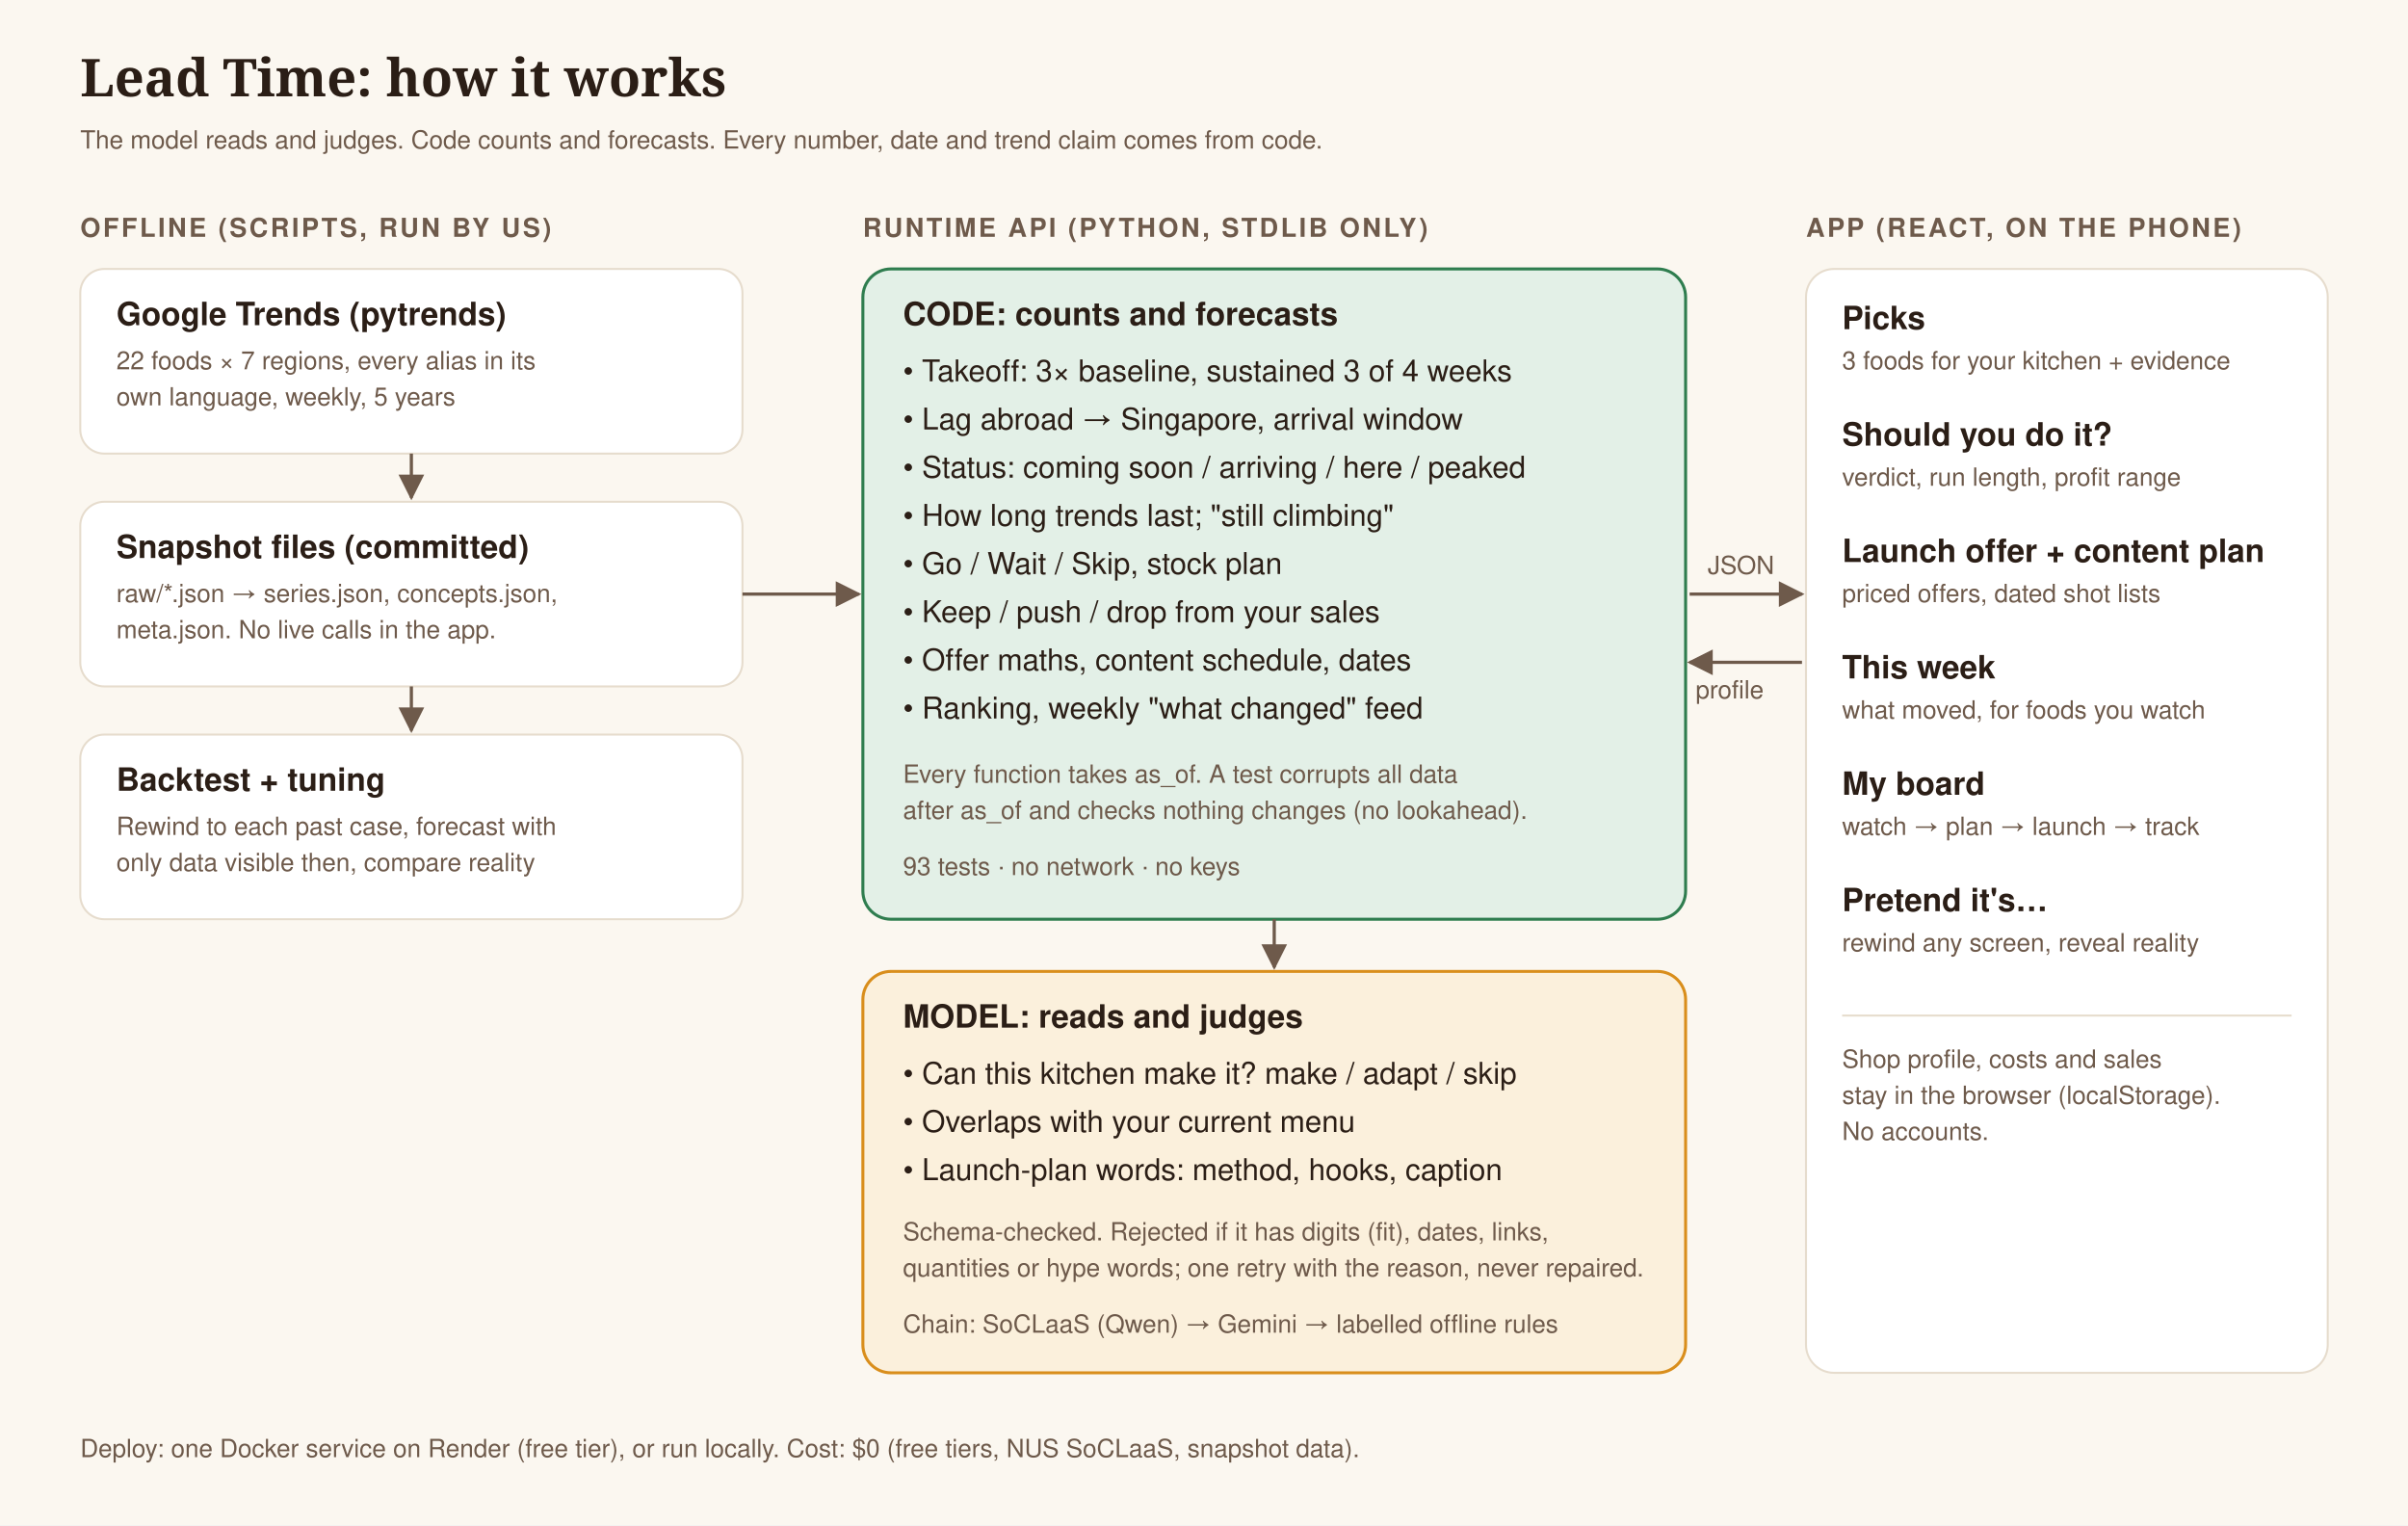
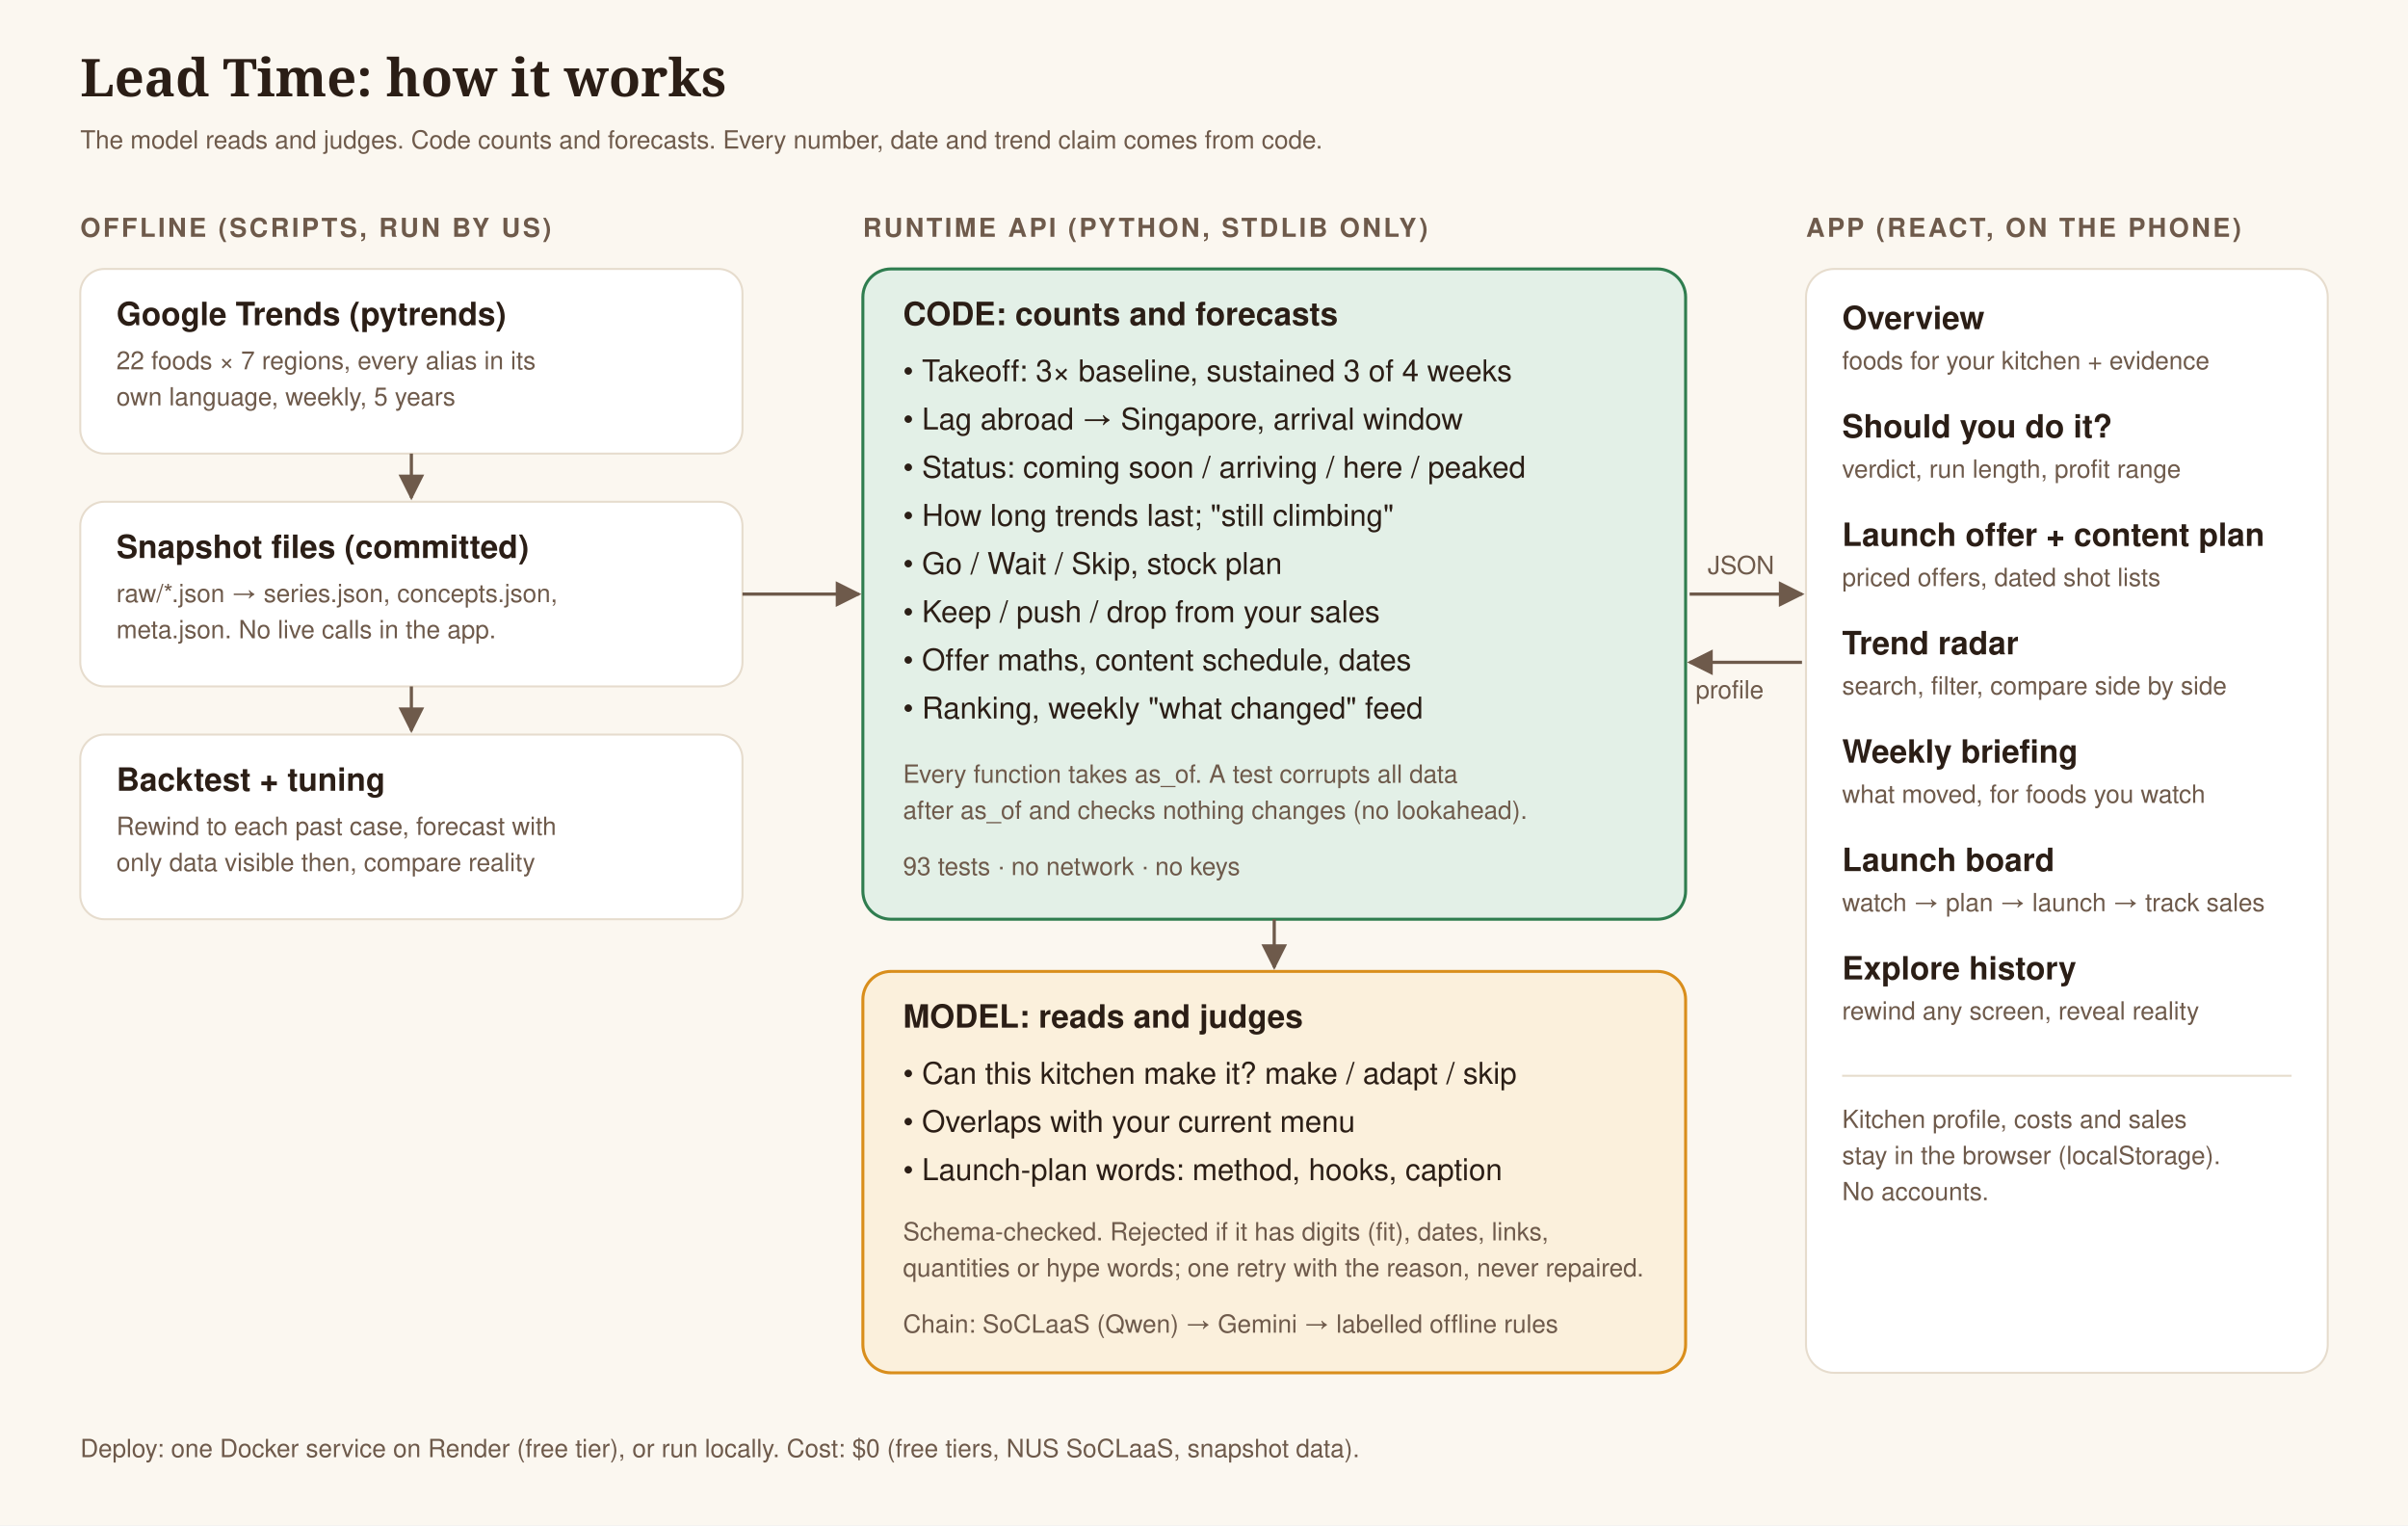
<svg xmlns="http://www.w3.org/2000/svg" viewBox="0 0 1200 760" width="1200" height="760" font-family="Segoe UI, Helvetica, Arial, sans-serif">
  <defs>
    <marker id="arrow" viewBox="0 0 10 10" refX="9" refY="5" markerWidth="8" markerHeight="8" orient="auto-start-reverse">
      <path d="M0,0 L10,5 L0,10 z" fill="#6E5A4B" />
    </marker>
    <style>
      .t { font-size: 15px; fill: #2B1E16; }
      .s { font-size: 12.5px; fill: #6E5A4B; }
      .h { font-size: 13px; font-weight: 700; letter-spacing: 1.2px; fill: #6E5A4B; }
      .b { font-size: 16px; font-weight: 700; fill: #2B1E16; }
      .line { stroke: #6E5A4B; stroke-width: 1.6; fill: none; marker-end: url(#arrow); }
    </style>
  </defs>
  <rect width="1200" height="760" fill="#FBF7F0" />
  <text x="40" y="48" font-size="26" font-weight="700" fill="#2B1E16" font-family="Georgia, serif">Lead Time: how it works</text>
  <text x="40" y="74" class="s">The model reads and judges. Code counts and forecasts. Every number, date and trend claim comes from code.</text>
  <text x="40" y="118" class="h">OFFLINE (SCRIPTS, RUN BY US)</text>
  <text x="430" y="118" class="h">RUNTIME API (PYTHON, STDLIB ONLY)</text>
  <text x="900" y="118" class="h">APP (REACT, ON THE PHONE)</text>
  <rect x="40" y="134" width="330" height="92" rx="12" fill="#FFFFFF" stroke="#E6DCCD" />
  <text x="58" y="162" class="b">Google Trends (pytrends)</text>
  <text x="58" y="184" class="s">22 foods × 7 regions, every alias in its</text>
  <text x="58" y="202" class="s">own language, weekly, 5 years</text>
  <rect x="40" y="250" width="330" height="92" rx="12" fill="#FFFFFF" stroke="#E6DCCD" />
  <text x="58" y="278" class="b">Snapshot files (committed)</text>
  <text x="58" y="300" class="s">raw/*.json → series.json, concepts.json,</text>
  <text x="58" y="318" class="s">meta.json. No live calls in the app.</text>
  <rect x="40" y="366" width="330" height="92" rx="12" fill="#FFFFFF" stroke="#E6DCCD" />
  <text x="58" y="394" class="b">Backtest + tuning</text>
  <text x="58" y="416" class="s">Rewind to each past case, forecast with</text>
  <text x="58" y="434" class="s">only data visible then, compare reality</text>
  <path class="line" d="M205 226 L205 248" />
  <path class="line" d="M205 342 L205 364" />
  <rect x="430" y="134" width="410" height="324" rx="14" fill="#E3F0E7" stroke="#2F7D4F" stroke-width="1.5" />
  <text x="450" y="162" class="b" fill="#2F7D4F">CODE: counts and forecasts</text>
  <text x="450" y="190" class="t">• Takeoff: 3× baseline, sustained 3 of 4 weeks</text>
  <text x="450" y="214" class="t">• Lag abroad → Singapore, arrival window</text>
  <text x="450" y="238" class="t">• Status: coming soon / arriving / here / peaked</text>
  <text x="450" y="262" class="t">• How long trends last; "still climbing"</text>
  <text x="450" y="286" class="t">• Go / Wait / Skip, stock plan</text>
  <text x="450" y="310" class="t">• Keep / push / drop from your sales</text>
  <text x="450" y="334" class="t">• Offer maths, content schedule, dates</text>
  <text x="450" y="358" class="t">• Ranking, weekly "what changed" feed</text>
  <text x="450" y="390" class="s">Every function takes as_of. A test corrupts all data</text>
  <text x="450" y="408" class="s">after as_of and checks nothing changes (no lookahead).</text>
  <text x="450" y="436" class="s">93 tests · no network · no keys</text>
  <rect x="430" y="484" width="410" height="200" rx="14" fill="#FBF0DC" stroke="#D98E1C" stroke-width="1.5" />
  <text x="450" y="512" class="b" fill="#8A5508">MODEL: reads and judges</text>
  <text x="450" y="540" class="t">• Can this kitchen make it? make / adapt / skip</text>
  <text x="450" y="564" class="t">• Overlaps with your current menu</text>
  <text x="450" y="588" class="t">• Launch-plan words: method, hooks, caption</text>
  <text x="450" y="618" class="s">Schema-checked. Rejected if it has digits (fit), dates, links,</text>
  <text x="450" y="636" class="s">quantities or hype words; one retry with the reason, never repaired.</text>
  <text x="450" y="664" class="s">Chain: SoCLaaS (Qwen) → Gemini → labelled offline rules</text>
  <path class="line" d="M370 296 L428 296" />
  <path class="line" d="M635 458 L635 482" />
  <rect x="900" y="134" width="260" height="550" rx="14" fill="#FFFFFF" stroke="#E6DCCD" />
-   <text x="918" y="164" class="b">Picks</text>
-   <text x="918" y="184" class="s">3 foods for your kitchen + evidence</text>
-   <text x="918" y="222" class="b">Should you do it?</text>
-   <text x="918" y="242" class="s">verdict, run length, profit range</text>
-   <text x="918" y="280" class="b">Launch offer + content plan</text>
-   <text x="918" y="300" class="s">priced offers, dated shot lists</text>
-   <text x="918" y="338" class="b">This week</text>
-   <text x="918" y="358" class="s">what moved, for foods you watch</text>
-   <text x="918" y="396" class="b">My board</text>
-   <text x="918" y="416" class="s">watch → plan → launch → track</text>
-   <text x="918" y="454" class="b">Pretend it's…</text>
-   <text x="918" y="474" class="s">rewind any screen, reveal reality</text>
-   <line x1="918" y1="506" x2="1142" y2="506" stroke="#E6DCCD" />
-   <text x="918" y="532" class="s">Shop profile, costs and sales</text>
-   <text x="918" y="550" class="s">stay in the browser (localStorage).</text>
-   <text x="918" y="568" class="s">No accounts.</text>
+   <text x="918" y="164" class="b">Overview</text>
+   <text x="918" y="184" class="s">foods for your kitchen + evidence</text>
+   <text x="918" y="218" class="b">Should you do it?</text>
+   <text x="918" y="238" class="s">verdict, run length, profit range</text>
+   <text x="918" y="272" class="b">Launch offer + content plan</text>
+   <text x="918" y="292" class="s">priced offers, dated shot lists</text>
+   <text x="918" y="326" class="b">Trend radar</text>
+   <text x="918" y="346" class="s">search, filter, compare side by side</text>
+   <text x="918" y="380" class="b">Weekly briefing</text>
+   <text x="918" y="400" class="s">what moved, for foods you watch</text>
+   <text x="918" y="434" class="b">Launch board</text>
+   <text x="918" y="454" class="s">watch → plan → launch → track sales</text>
+   <text x="918" y="488" class="b">Explore history</text>
+   <text x="918" y="508" class="s">rewind any screen, reveal reality</text>
+   <line x1="918" y1="536" x2="1142" y2="536" stroke="#E6DCCD" />
+   <text x="918" y="562" class="s">Kitchen profile, costs and sales</text>
+   <text x="918" y="580" class="s">stay in the browser (localStorage).</text>
+   <text x="918" y="598" class="s">No accounts.</text>
  <path class="line" d="M842 296 L898 296" />
  <path class="line" d="M898 330 L842 330" />
  <text x="851" y="286" class="s">JSON</text>
  <text x="845" y="348" class="s">profile</text>
  <text x="40" y="726" class="s">Deploy: one Docker service on Render (free tier), or run locally. Cost: $0 (free tiers, NUS SoCLaaS, snapshot data).</text>
</svg>
